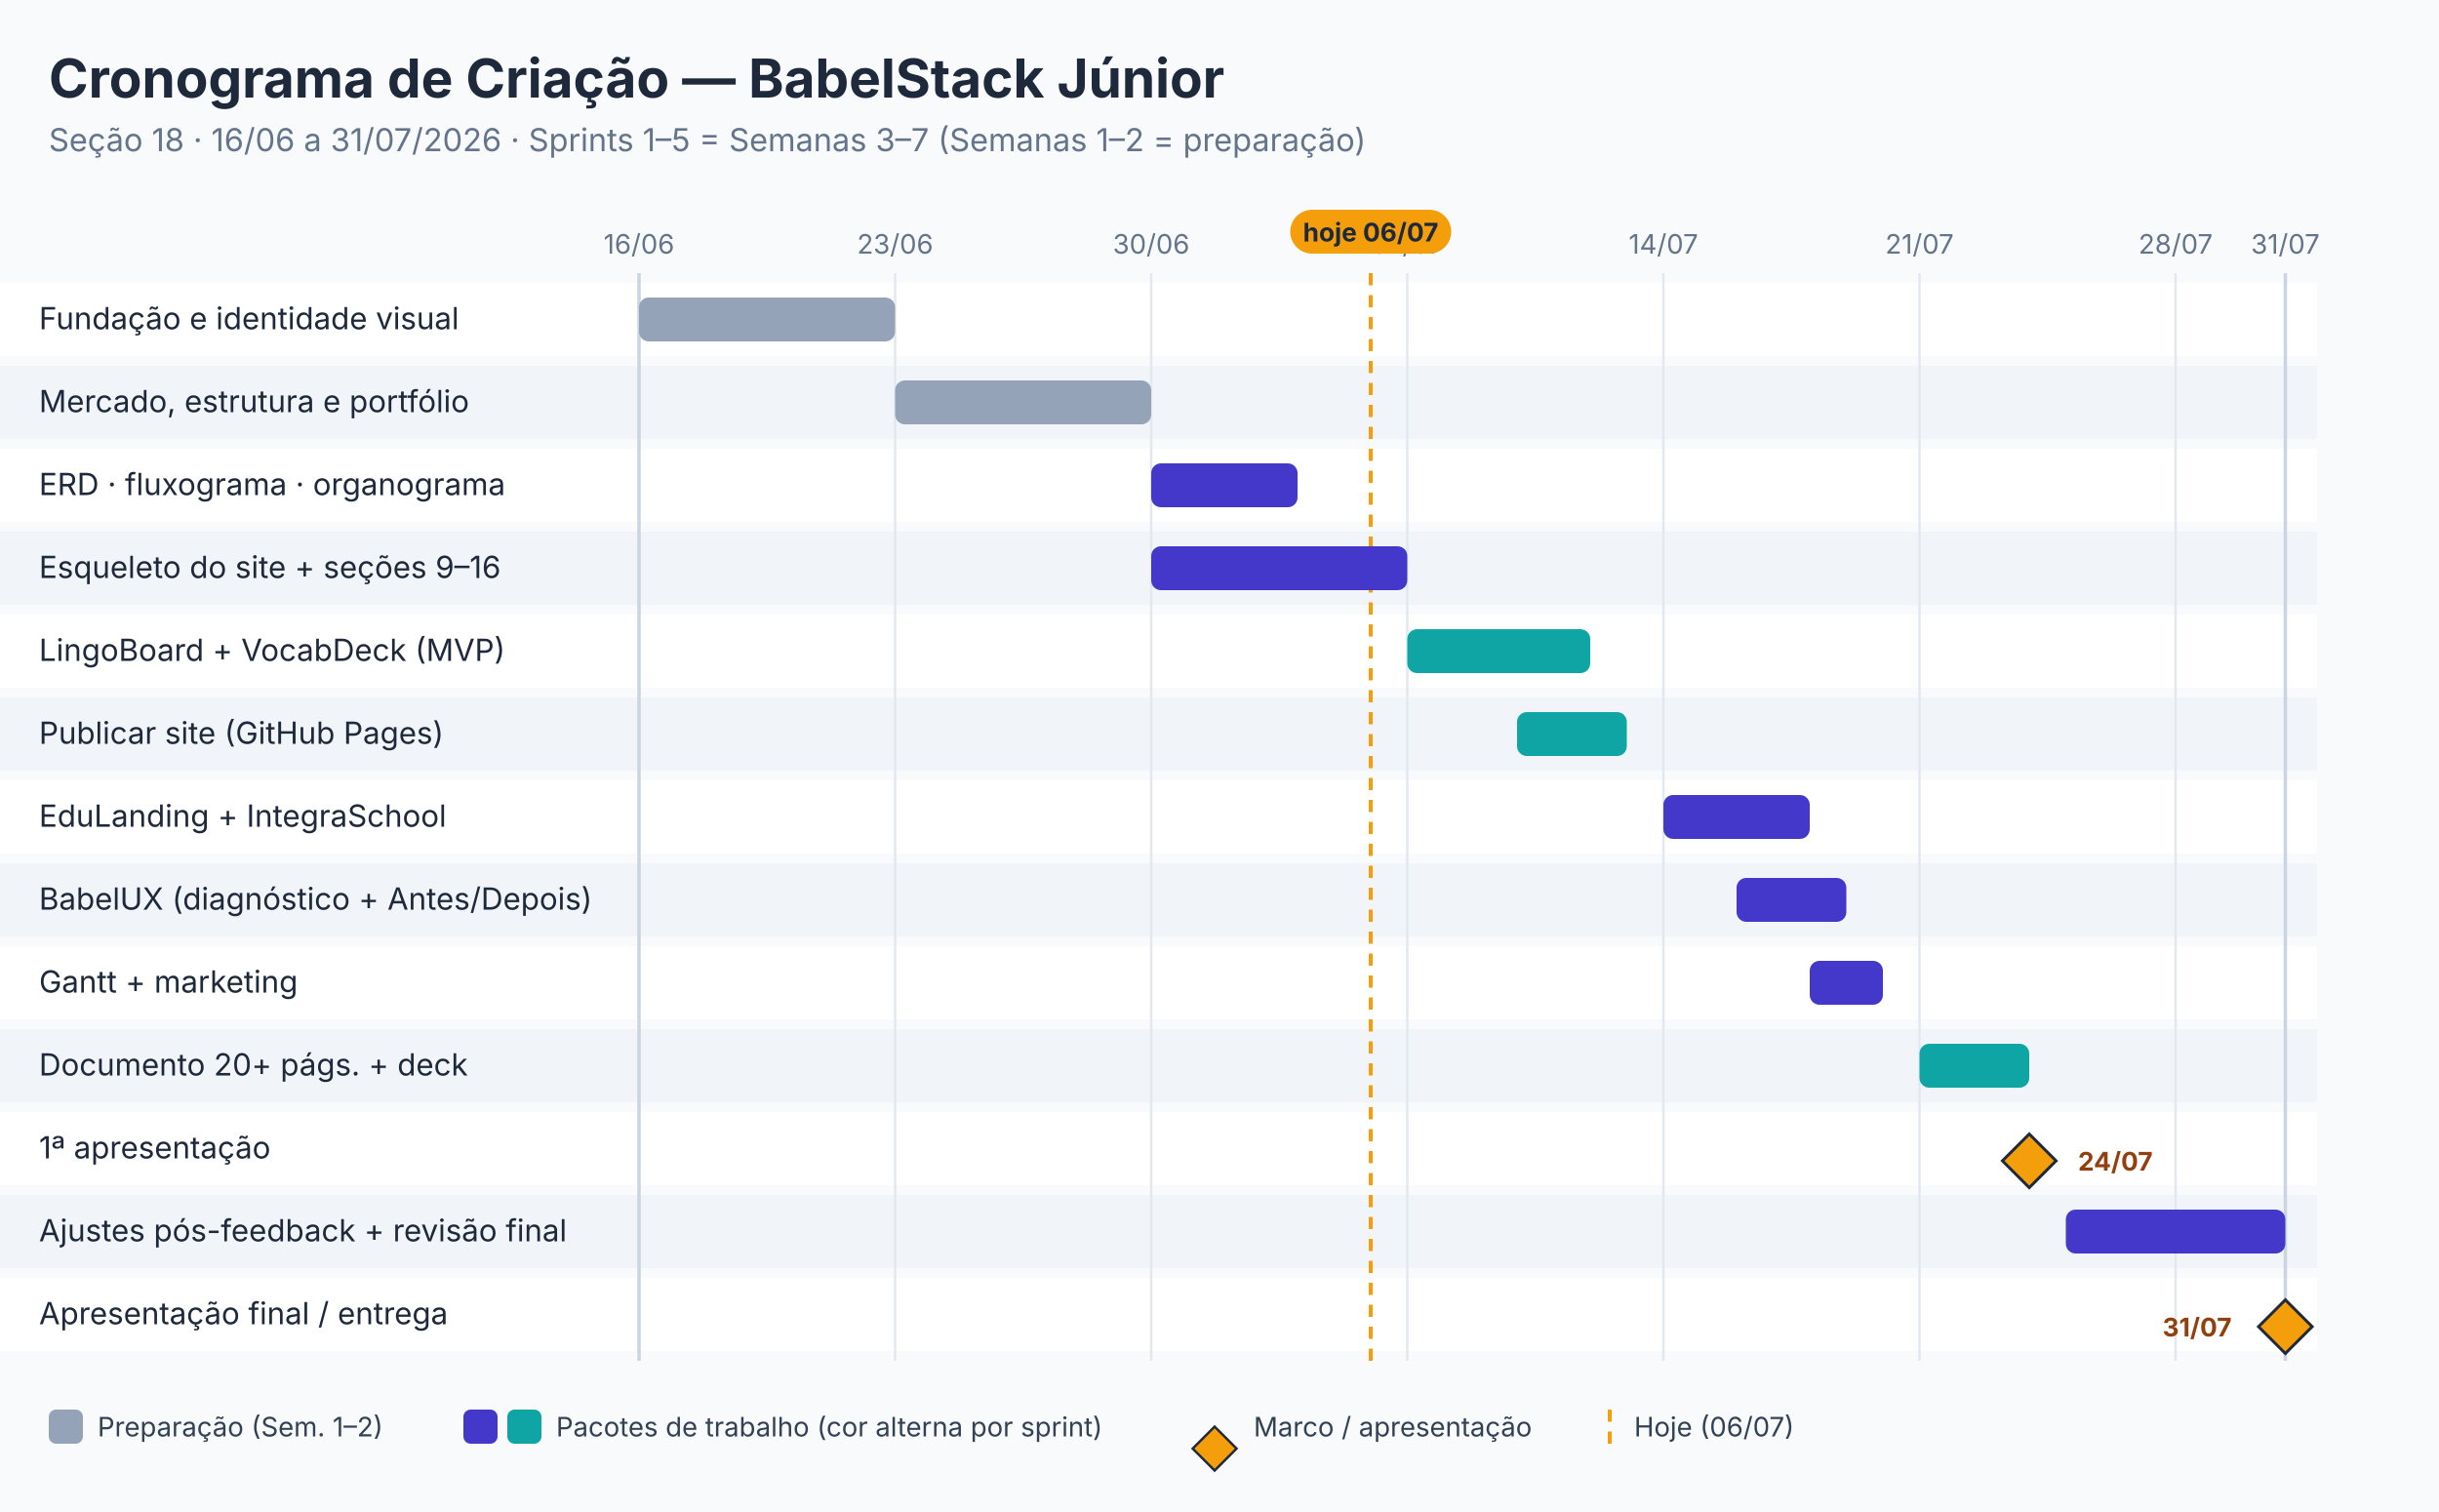
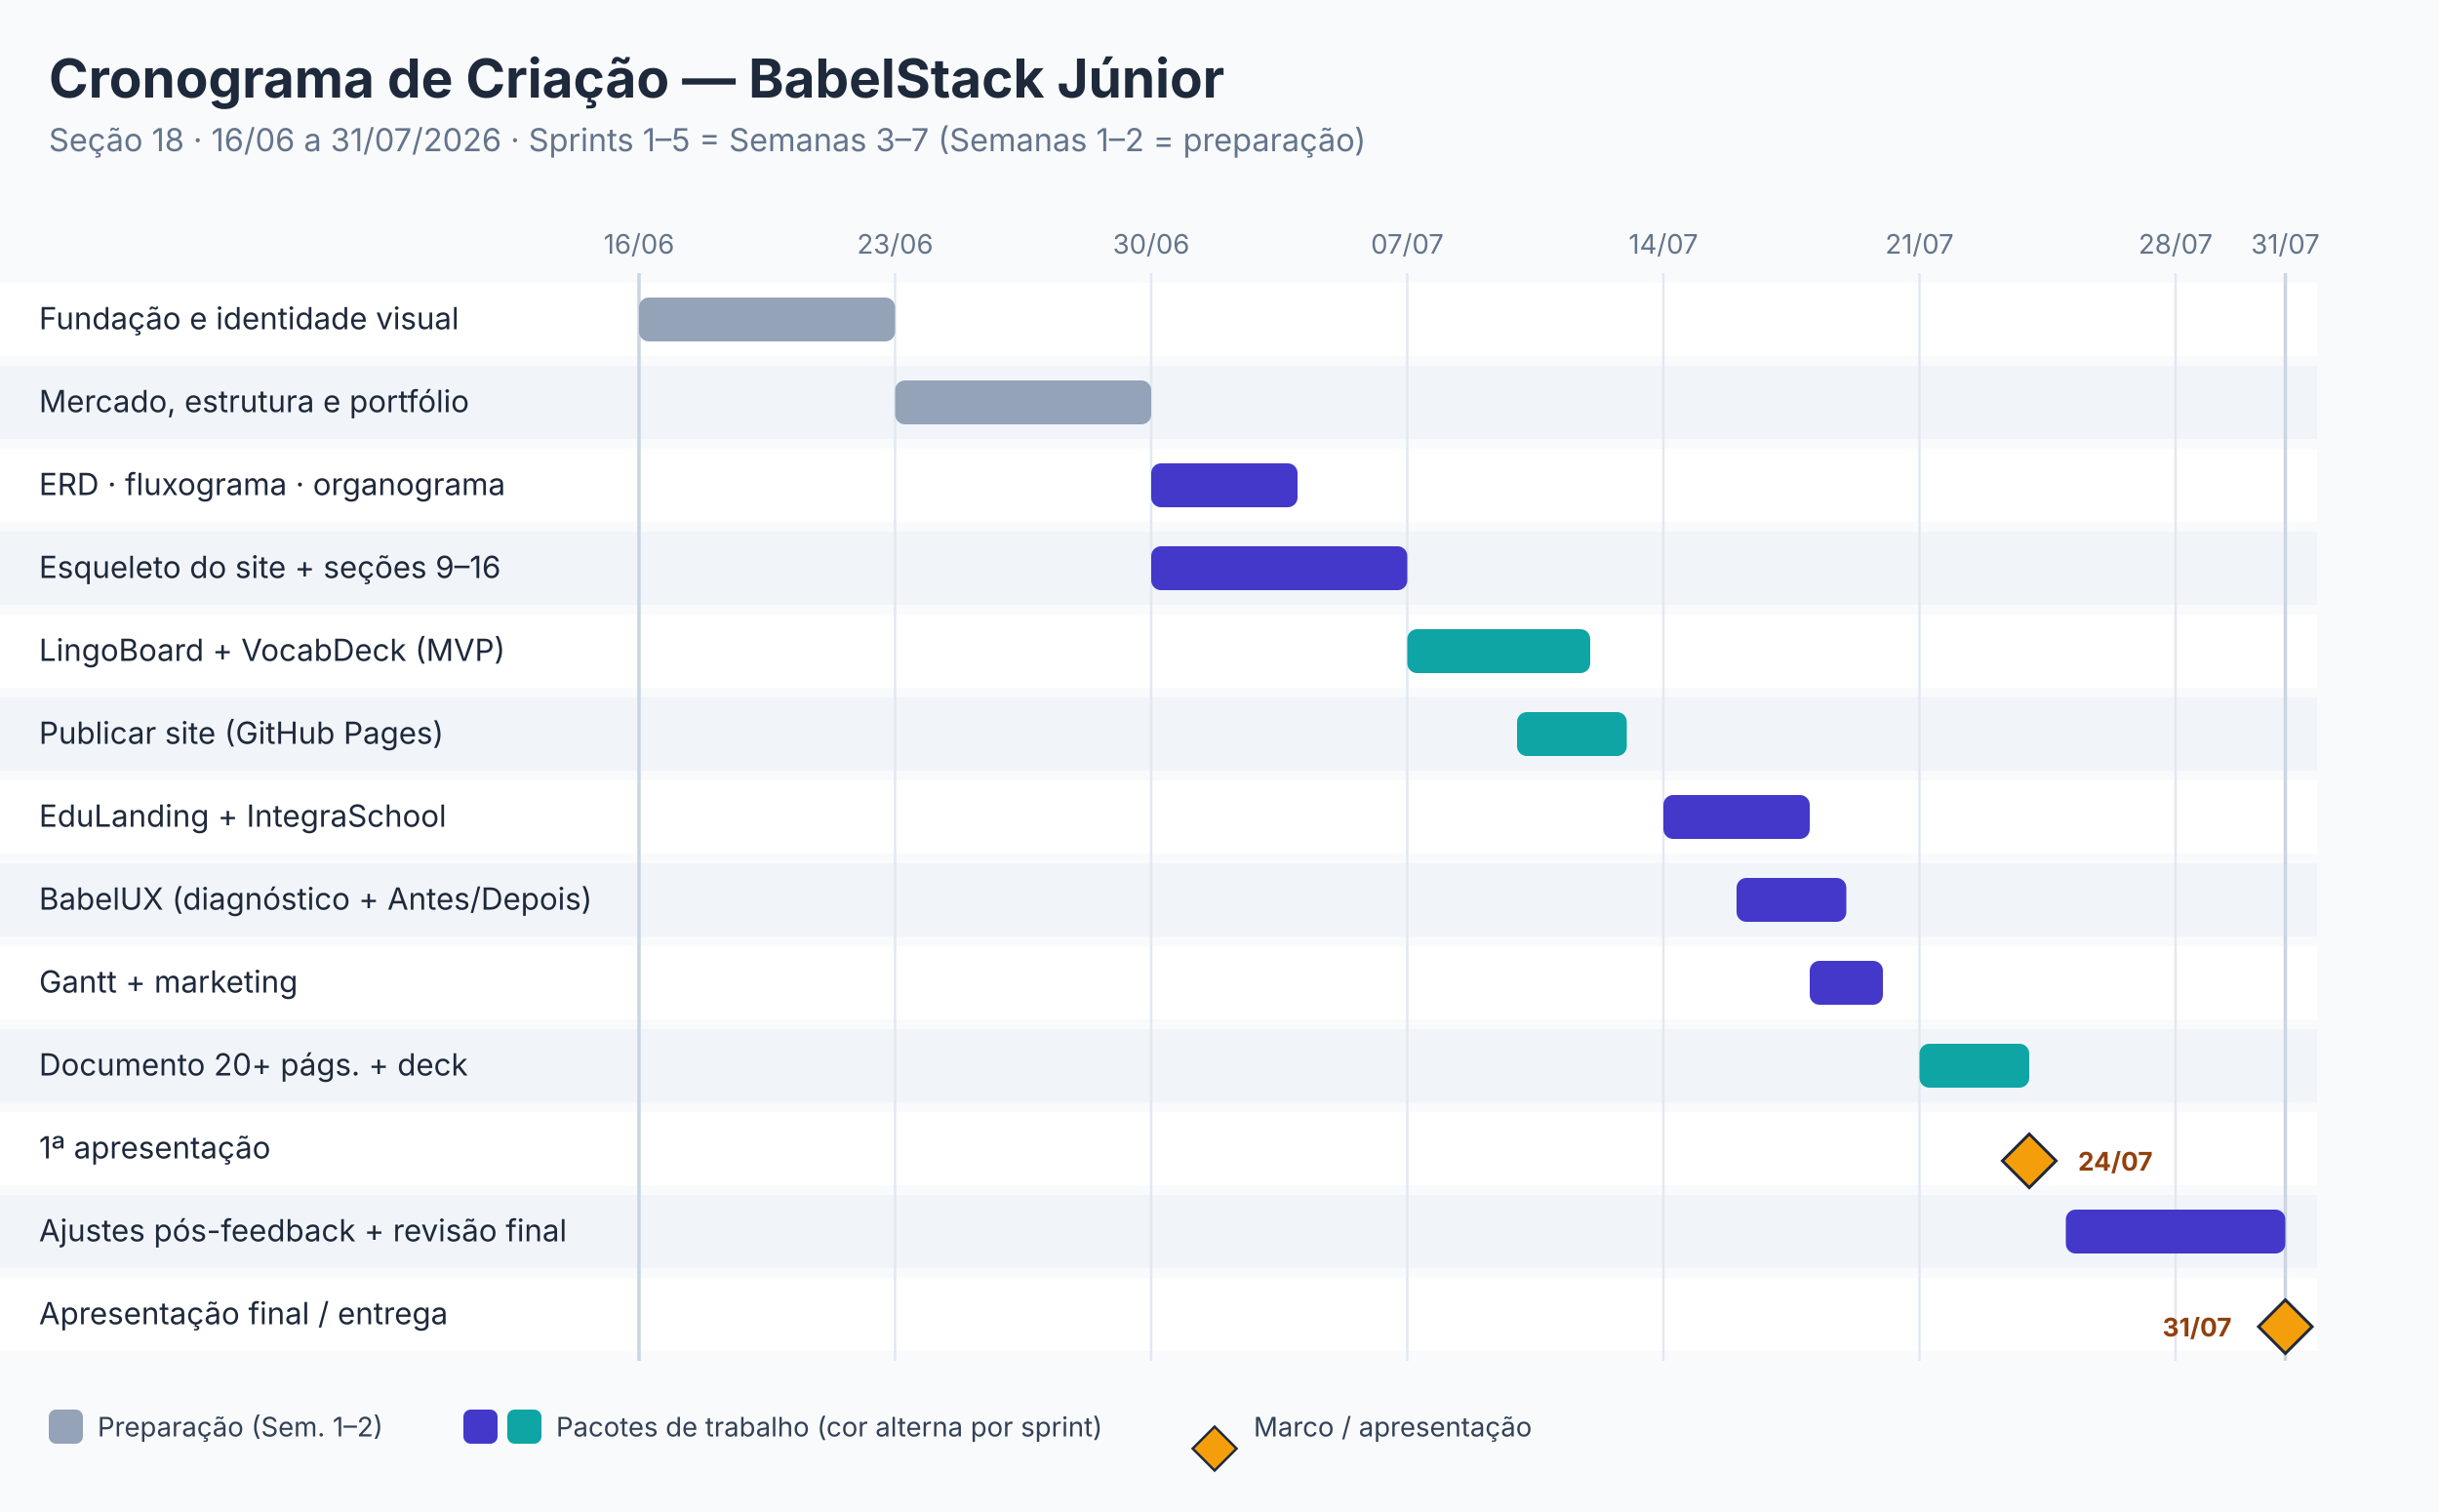
<svg xmlns="http://www.w3.org/2000/svg" viewBox="0 0 1000 620" font-family="'Space Grotesk','Inter',system-ui,sans-serif">
  <defs>
    <style>
      .title { font-size:22px; font-weight:700; fill:#1E293B; }
      .sub   { font-family:'Inter',system-ui,sans-serif; font-size:13px; fill:#64748B; }
      .task  { font-family:'Inter',system-ui,sans-serif; font-size:12.5px; fill:#1E293B; }
      .date  { font-family:'Inter',system-ui,sans-serif; font-size:11px; fill:#64748B; }
      .leg   { font-family:'Inter',system-ui,sans-serif; font-size:11px; fill:#334155; }
      .mstxt { font-family:'Inter',system-ui,sans-serif; font-size:10.5px; font-weight:700; fill:#92400E; }
      .grid  { stroke:#E2E8F0; stroke-width:1; }
      .axis  { stroke:#CBD5E1; stroke-width:1.4; }
    </style>
  </defs>
  <rect x="0" y="0" width="1000" height="620" fill="#F8FAFC" />
  <text x="20" y="40" class="title">Cronograma de Criação — BabelStack Júnior</text>
  <text x="20" y="62" class="sub">Seção 18 · 16/06 a 31/07/2026 · Sprints 1–5 = Semanas 3–7 (Semanas 1–2 = preparação)</text>
  <g>
    <rect x="0" y="116" width="950" height="30" fill="#FFFFFF" />
    <rect x="0" y="150" width="950" height="30" fill="#F1F5F9" />
    <rect x="0" y="184" width="950" height="30" fill="#FFFFFF" />
    <rect x="0" y="218" width="950" height="30" fill="#F1F5F9" />
    <rect x="0" y="252" width="950" height="30" fill="#FFFFFF" />
    <rect x="0" y="286" width="950" height="30" fill="#F1F5F9" />
    <rect x="0" y="320" width="950" height="30" fill="#FFFFFF" />
    <rect x="0" y="354" width="950" height="30" fill="#F1F5F9" />
    <rect x="0" y="388" width="950" height="30" fill="#FFFFFF" />
    <rect x="0" y="422" width="950" height="30" fill="#F1F5F9" />
    <rect x="0" y="456" width="950" height="30" fill="#FFFFFF" />
    <rect x="0" y="490" width="950" height="30" fill="#F1F5F9" />
    <rect x="0" y="524" width="950" height="30" fill="#FFFFFF" />
  </g>
  <g>
    <line x1="262" y1="112" x2="262" y2="558" class="grid" />
    <text x="262" y="104" text-anchor="middle" class="date">16/06</text>
    <line x1="367" y1="112" x2="367" y2="558" class="grid" />
    <text x="367" y="104" text-anchor="middle" class="date">23/06</text>
    <line x1="472" y1="112" x2="472" y2="558" class="grid" />
    <text x="472" y="104" text-anchor="middle" class="date">30/06</text>
    <line x1="577" y1="112" x2="577" y2="558" class="grid" />
    <text x="577" y="104" text-anchor="middle" class="date">07/07</text>
    <line x1="682" y1="112" x2="682" y2="558" class="grid" />
    <text x="682" y="104" text-anchor="middle" class="date">14/07</text>
    <line x1="787" y1="112" x2="787" y2="558" class="grid" />
    <text x="787" y="104" text-anchor="middle" class="date">21/07</text>
    <line x1="892" y1="112" x2="892" y2="558" class="grid" />
    <text x="892" y="104" text-anchor="middle" class="date">28/07</text>
    <line x1="937" y1="112" x2="937" y2="558" class="axis" />
    <text x="937" y="104" text-anchor="middle" class="date">31/07</text>
  </g>
  <line x1="262" y1="112" x2="262" y2="558" class="axis" />
-   <line x1="562" y1="112" x2="562" y2="558" stroke="#F59E0B" stroke-width="1.6" stroke-dasharray="5 4" />
-   <rect x="529" y="86" width="66" height="18" rx="9" fill="#F59E0B" />
-   <text x="562" y="99" text-anchor="middle" font-family="'Inter',sans-serif" font-size="10.5" font-weight="700" fill="#1E293B">hoje 06/07</text>
  <text x="16" y="135" class="task">Fundação e identidade visual</text>
  <rect x="262" y="122" width="105" height="18" rx="4" fill="#94A3B8" />
  <text x="16" y="169" class="task">Mercado, estrutura e portfólio</text>
  <rect x="367" y="156" width="105" height="18" rx="4" fill="#94A3B8" />
  <text x="16" y="203" class="task">ERD · fluxograma · organograma</text>
  <rect x="472" y="190" width="60" height="18" rx="4" fill="#4338CA" />
  <text x="16" y="237" class="task">Esqueleto do site + seções 9–16</text>
  <rect x="472" y="224" width="105" height="18" rx="4" fill="#4338CA" />
  <text x="16" y="271" class="task">LingoBoard + VocabDeck (MVP)</text>
  <rect x="577" y="258" width="75" height="18" rx="4" fill="#0EA5A4" />
  <text x="16" y="305" class="task">Publicar site (GitHub Pages)</text>
  <rect x="622" y="292" width="45" height="18" rx="4" fill="#0EA5A4" />
  <text x="16" y="339" class="task">EduLanding + IntegraSchool</text>
  <rect x="682" y="326" width="60" height="18" rx="4" fill="#4338CA" />
  <text x="16" y="373" class="task">BabelUX (diagnóstico + Antes/Depois)</text>
  <rect x="712" y="360" width="45" height="18" rx="4" fill="#4338CA" />
  <text x="16" y="407" class="task">Gantt + marketing</text>
  <rect x="742" y="394" width="30" height="18" rx="4" fill="#4338CA" />
  <text x="16" y="441" class="task">Documento 20+ págs. + deck</text>
  <rect x="787" y="428" width="45" height="18" rx="4" fill="#0EA5A4" />
  <text x="16" y="475" class="task">1ª apresentação</text>
  <path d="M832 465 L843 476 L832 487 L821 476 Z" fill="#F59E0B" stroke="#1E293B" stroke-width="1.2" />
  <text x="852" y="480" class="mstxt">24/07</text>
  <text x="16" y="509" class="task">Ajustes pós-feedback + revisão final</text>
  <rect x="847" y="496" width="90" height="18" rx="4" fill="#4338CA" />
  <text x="16" y="543" class="task">Apresentação final / entrega</text>
  <path d="M937 533 L948 544 L937 555 L926 544 Z" fill="#F59E0B" stroke="#1E293B" stroke-width="1.2" />
  <text x="915" y="548" text-anchor="end" class="mstxt">31/07</text>
  <g transform="translate(20,588)">
    <rect x="0" y="-10" width="14" height="14" rx="3" fill="#94A3B8" />
    <text x="20" y="1" class="leg">Preparação (Sem. 1–2)</text>
    <rect x="170" y="-10" width="14" height="14" rx="3" fill="#4338CA" />
    <rect x="188" y="-10" width="14" height="14" rx="3" fill="#0EA5A4" />
    <text x="208" y="1" class="leg">Pacotes de trabalho (cor alterna por sprint)</text>
    <path d="M478 -3 L487 6 L478 15 L469 6 Z" fill="#F59E0B" stroke="#1E293B" stroke-width="1" />
    <text x="494" y="1" class="leg">Marco / apresentação</text>
-     <line x1="640" y1="-10" x2="640" y2="6" stroke="#F59E0B" stroke-width="1.6" stroke-dasharray="5 4" />
-     <text x="650" y="1" class="leg">Hoje (06/07)</text>
  </g>
</svg>
